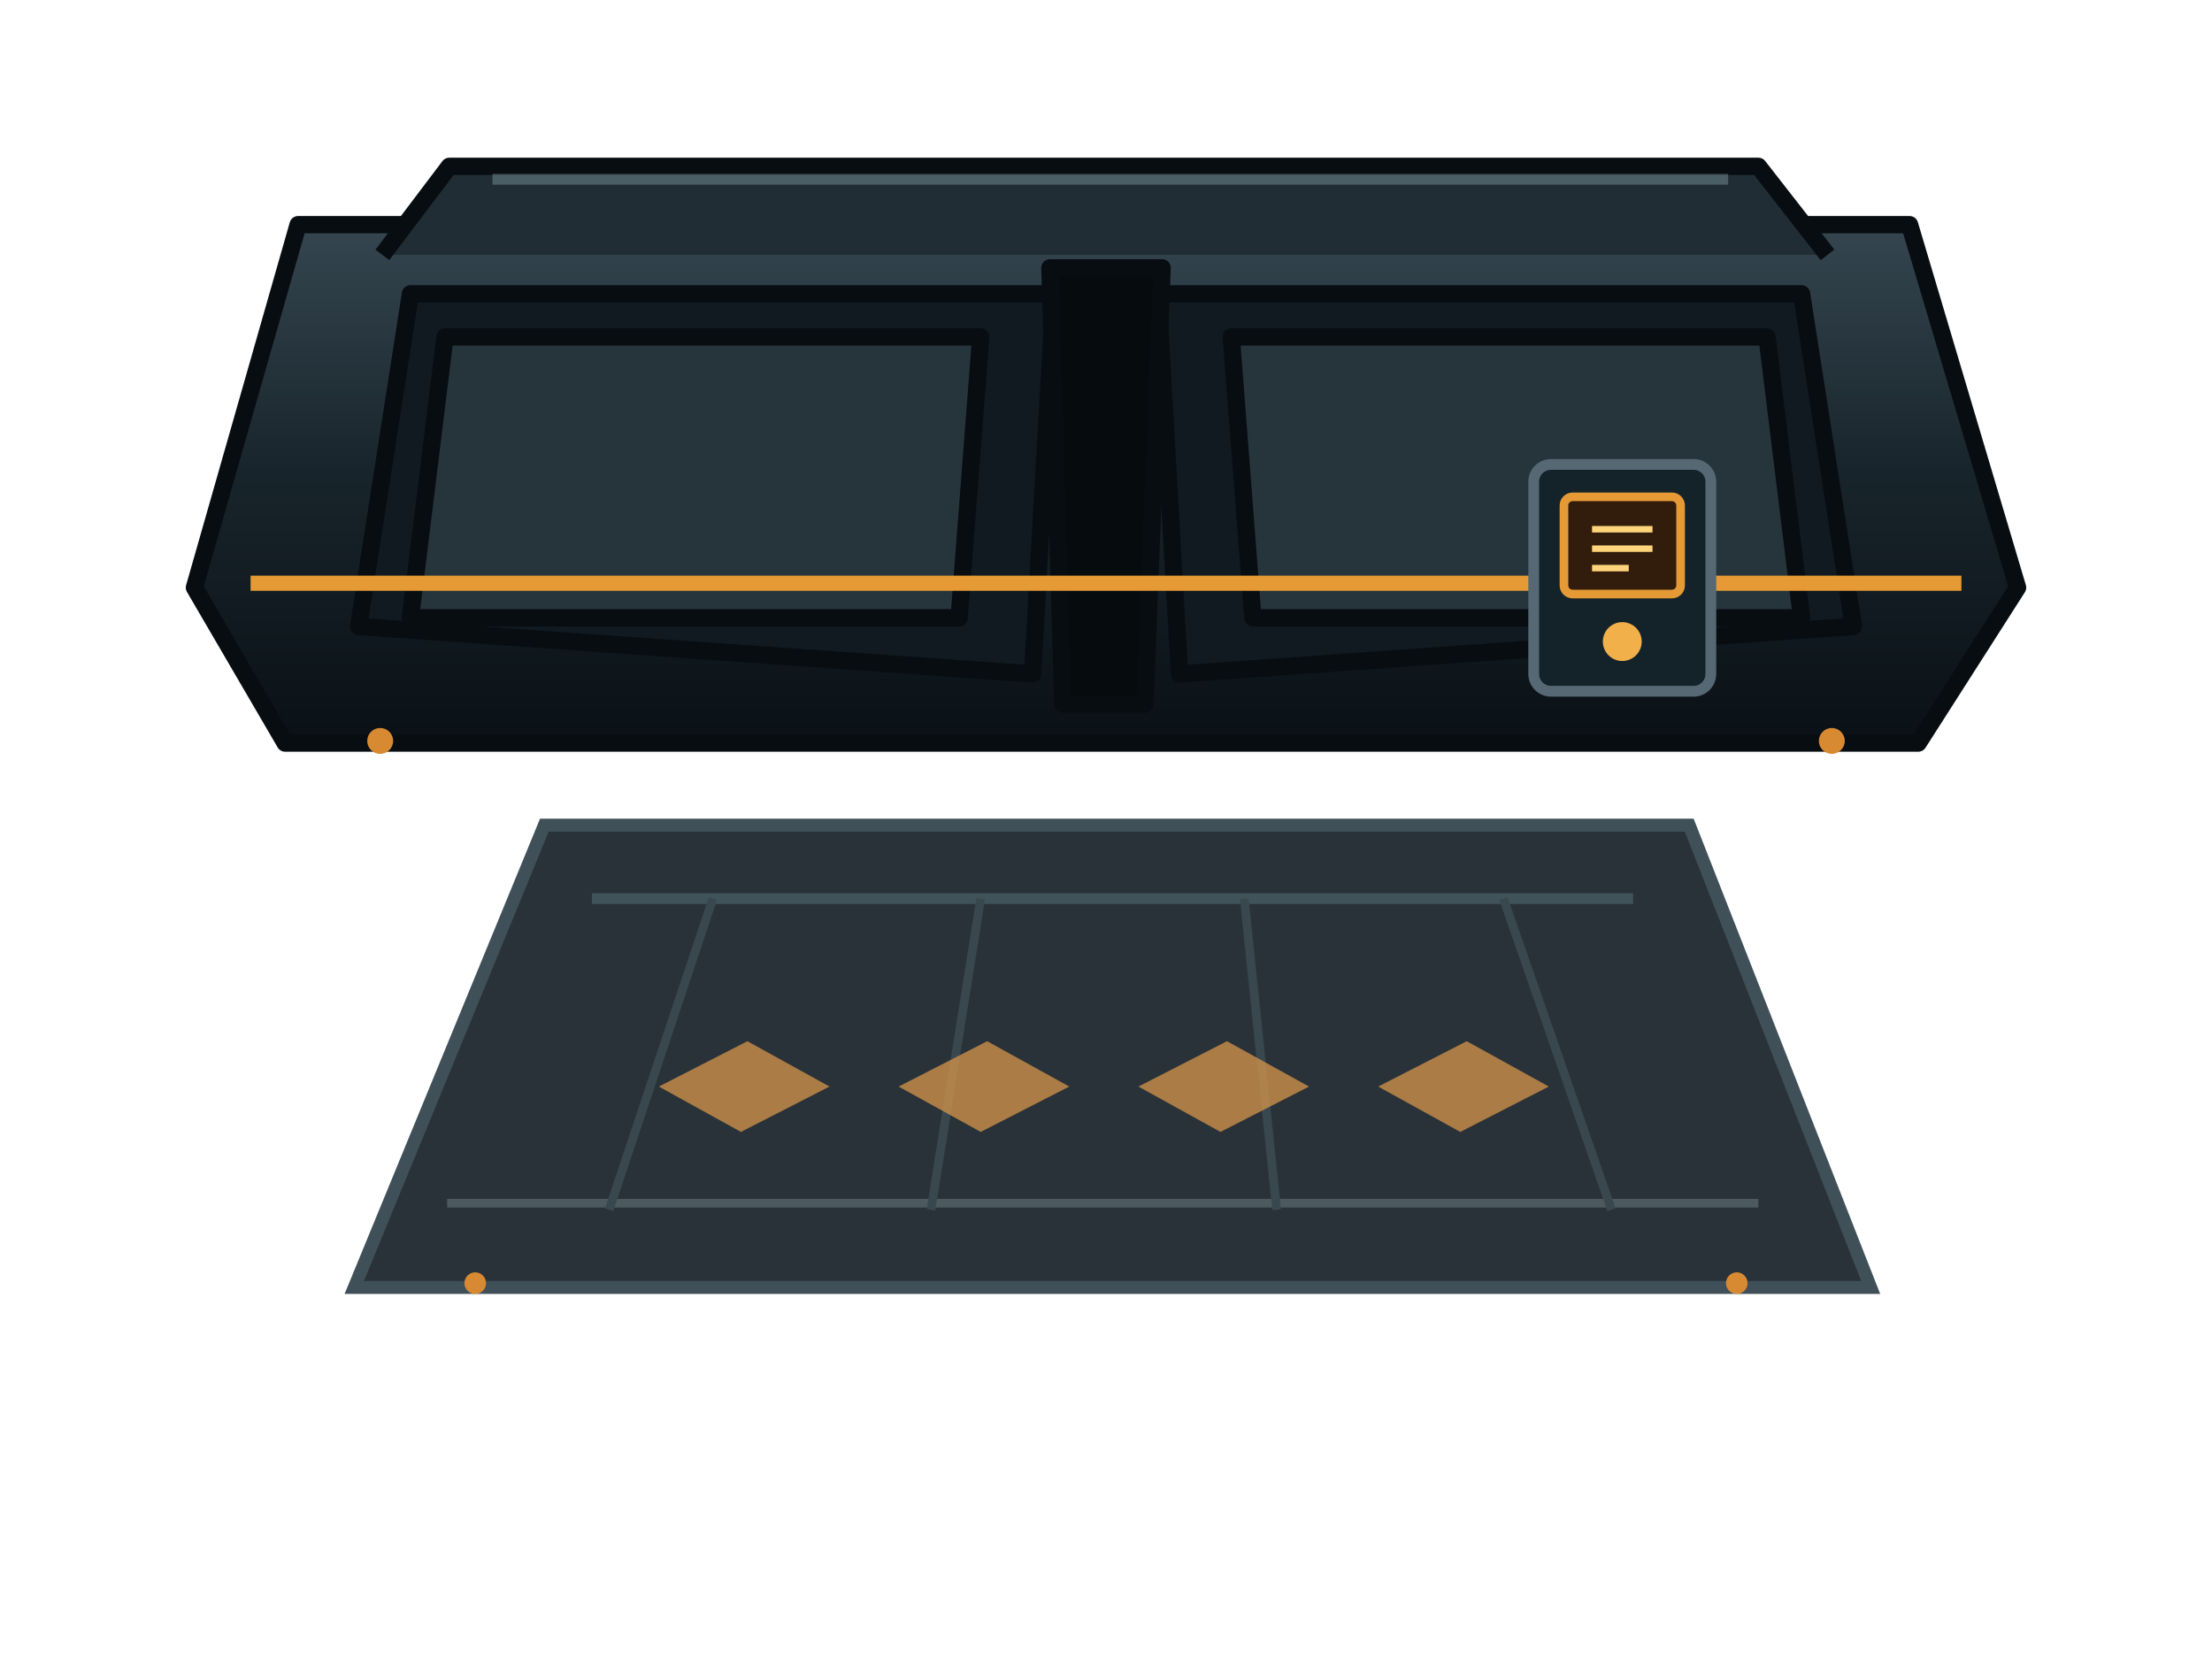
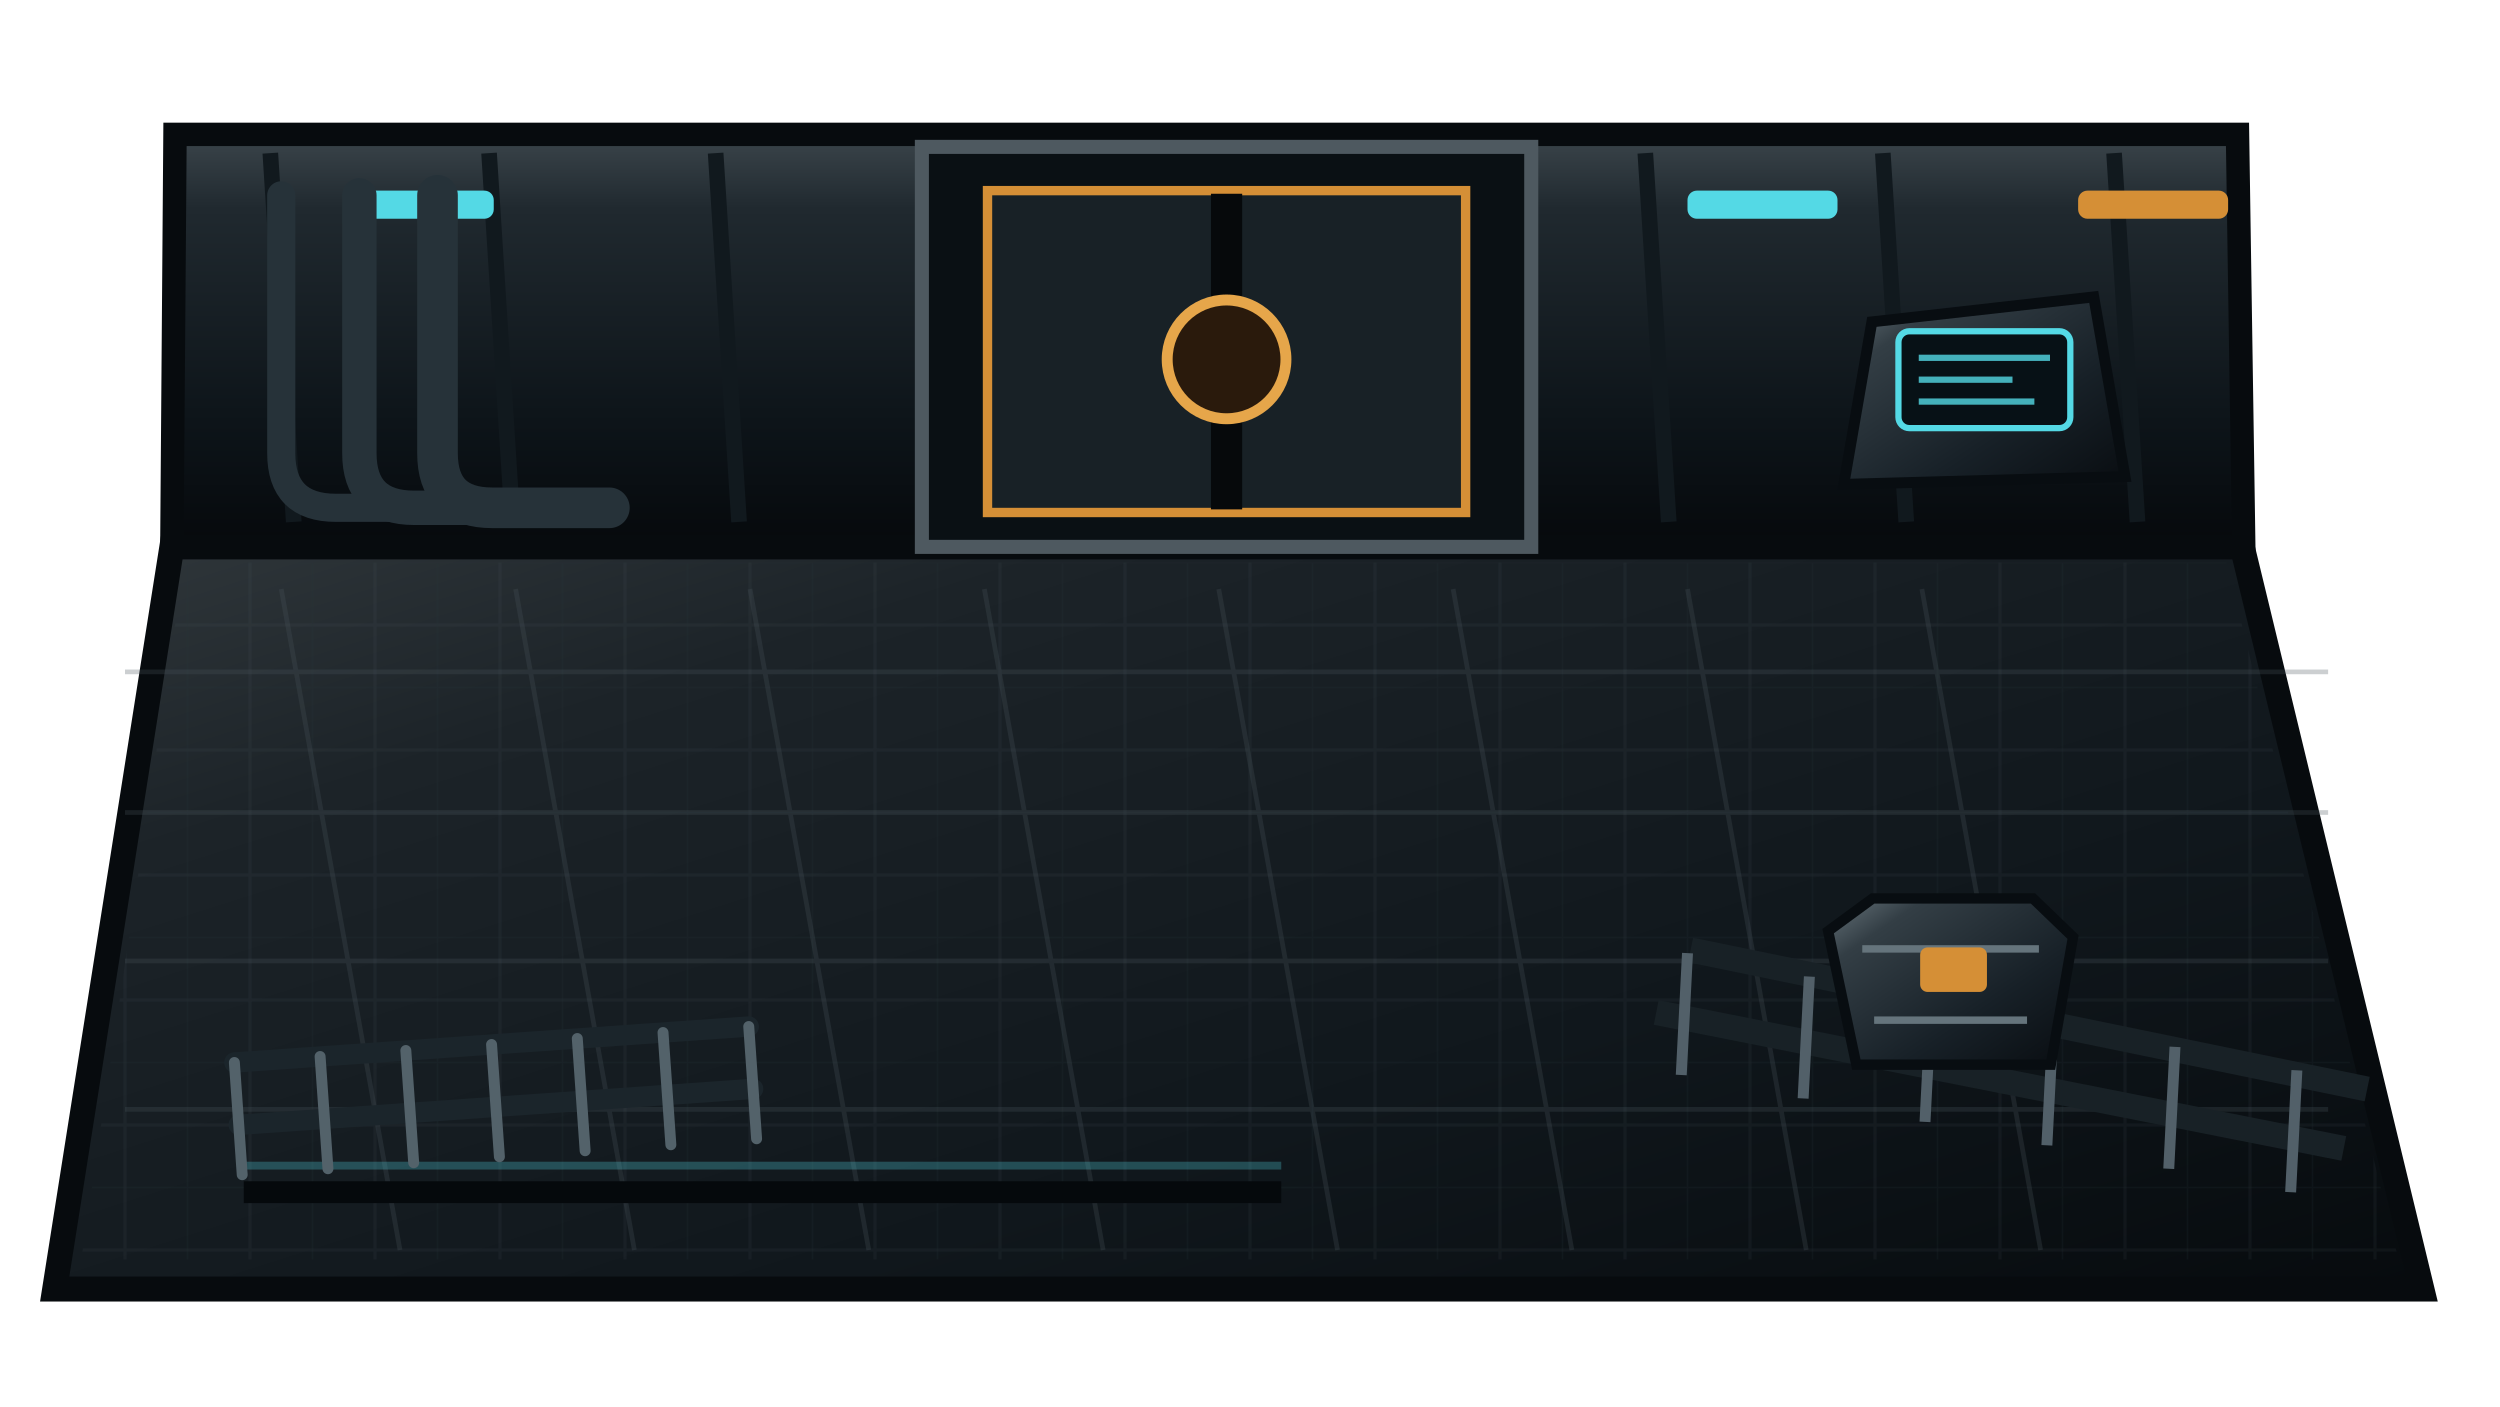
- <svg xmlns="http://www.w3.org/2000/svg" width="1024" height="768" viewBox="0 0 1024 768">
+ <svg xmlns="http://www.w3.org/2000/svg" width="1600" height="900" viewBox="0 0 1600 900">
  <defs>
-     <linearGradient id="m" x1="0" y1="0" x2="0" y2="1">
-       <stop stop-color="#354650" />
-       <stop offset=".48" stop-color="#18242b" />
-       <stop offset="1" stop-color="#0a1116" />
+     <linearGradient id="floor" x1="0" y1="0" x2="1" y2="1">
+       <stop stop-color="#30373b" />
+       <stop offset=".22" stop-color="#1c2328" />
+       <stop offset=".65" stop-color="#10171c" />
+       <stop offset="1" stop-color="#070b0e" />
    </linearGradient>
-     <linearGradient id="a" x1="0" y1="0" x2="1" y2="0">
-       <stop stop-color="#5c3415" />
-       <stop offset=".45" stop-color="#e79b34" />
-       <stop offset="1" stop-color="#563216" />
+     <linearGradient id="wall" x1="0" y1="0" x2="0" y2="1">
+       <stop stop-color="#3b454b" />
+       <stop offset=".18" stop-color="#20292f" />
+       <stop offset=".7" stop-color="#0d1419" />
+       <stop offset="1" stop-color="#06090c" />
    </linearGradient>
+     <linearGradient id="metal" x1="0" y1="0" x2="1" y2="1">
+       <stop stop-color="#69767d" />
+       <stop offset=".2" stop-color="#333e45" />
+       <stop offset=".65" stop-color="#172027" />
+       <stop offset="1" stop-color="#090d11" />
+     </linearGradient>
+     <radialGradient id="cyanGlow">
+       <stop stop-color="#fff" />
+       <stop offset=".16" stop-color="#54d9e5" />
+       <stop offset=".52" stop-color="#54d9e5" stop-opacity=".38" />
+       <stop offset="1" stop-color="#54d9e5" stop-opacity="0" />
+     </radialGradient>
+     <pattern id="grid" width="80" height="80" patternUnits="userSpaceOnUse">
+       <path d="M0 0H80V80H0Z" fill="none" stroke="#536067" stroke-width="2" opacity=".15" />
+       <path d="M40 0V80M0 40H80" stroke="#29343a" stroke-width="1" opacity=".25" />
+     </pattern>
  </defs>
-   <g stroke="#080d11" stroke-width="8" stroke-linejoin="round">
-     <path d="M90 272 L138 104 L884 104 L934 272 L888 344 L132 344Z" fill="url(#m)" />
-     <path d="M166 290 L190 136 L488 136 L478 312Z" fill="#101a20" />
-     <path d="M536 136 L834 136 L858 290 L546 312Z" fill="#101a20" />
-     <path d="M206 156 L454 156 L444 286 L190 286Z" fill="#26343c" />
-     <path d="M570 156 L818 156 L834 286 L580 286Z" fill="#26343c" />
-     <path d="M486 124 L538 124 L530 326 L492 326Z" fill="#060b0e" />
-     <path d="M116 270 L908 270" stroke="#e69a35" stroke-width="7" />
-     <path d="M177 118 L208 77 L814 77 L846 118" fill="#202d34" />
-     <path d="M228 83 L800 83" stroke="#7c98a2" stroke-width="5" opacity=".45" />
+   <path d="M110 350 L1435 350 L1550 825 L35 825Z" fill="url(#floor)" stroke="#070b0e" stroke-width="16" />
+   <path d="M118 360 L1425 360 L1535 806 L52 806Z" fill="url(#grid)" opacity=".75" />
+   <path d="M112 86 L1432 86 L1436 350 L110 350Z" fill="url(#wall)" stroke="#070b0e" stroke-width="15" />
+   <g stroke="#11191e" stroke-width="10">
+     <path d="M173 98 L188 334" />
+     <path d="M313 98 L328 334" />
+     <path d="M458 98 L473 334" />
+     <path d="M603 98 L618 334" />
+     <path d="M751 98 L766 334" />
+     <path d="M905 98 L920 334" />
+     <path d="M1053 98 L1068 334" />
+     <path d="M1205 98 L1220 334" />
+     <path d="M1353 98 L1368 334" />
  </g>
+   <g stroke="#48545b" stroke-width="3" opacity=".28">
+     <path d="M180 377 L256 800" />
+     <path d="M330 377 L406 800" />
+     <path d="M480 377 L556 800" />
+     <path d="M630 377 L706 800" />
+     <path d="M780 377 L856 800" />
+     <path d="M930 377 L1006 800" />
+     <path d="M1080 377 L1156 800" />
+     <path d="M1230 377 L1306 800" />
+     <path d="M80 430 L1490 430M80 520 L1490 520M80 615 L1490 615M80 710 L1490 710" />
+   </g>
+   <path d="M1060 648 L1500 735 M1082 608 L1515 697" stroke="#182126" stroke-width="16" />
+   <g stroke="#526069" stroke-width="7">
+     <path d="M1080 610 L1076 688" />
+     <path d="M1158 625 L1154 703" />
+     <path d="M1236 640 L1232 718" />
+     <path d="M1314 655 L1310 733" />
+     <path d="M1392 670 L1388 748" />
+     <path d="M1470 685 L1466 763" />
+   </g>
+   <path d="M156 746 L820 746" stroke="#54d9e5" stroke-width="5" opacity=".28" />
+   <path d="M156 763 L820 763" stroke="#05090c" stroke-width="14" />
  <g>
-     <rect x="710" y="215" width="82" height="105" rx="8" fill="#14232a" stroke="#566873" stroke-width="5" />
-     <rect x="724" y="230" width="54" height="45" rx="4" fill="#321d0d" stroke="#e69a35" stroke-width="4" />
-     <circle cx="751" cy="297" r="9" fill="#f1b04a" />
-     <path d="M737 245 L765 245 M737 254 L765 254 M737 263 L754 263" stroke="#ffd47a" stroke-width="3" />
+     <rect x="220" y="122" width="96" height="18" rx="6" fill="#54d9e5" />
+     <rect x="640" y="122" width="96" height="18" rx="6" fill="#d58f36" />
+     <rect x="1080" y="122" width="96" height="18" rx="6" fill="#54d9e5" />
+     <rect x="1330" y="122" width="96" height="18" rx="6" fill="#d58f36" />
  </g>
-   <g opacity=".88">
-     <path d="M252 382 L782 382 L866 596 L164 596Z" fill="#0d171d" stroke="#273942" stroke-width="6" />
-     <path d="M207 557 L814 557" stroke="#5b6f78" stroke-width="4" opacity=".5" />
-     <path d="M274 416 L756 416" stroke="#273c45" stroke-width="5" />
-     <path d="M330 416 L282 560 M454 416 L431 560 M576 416 L591 560 M696 416 L746 560" stroke="#1f3037" stroke-width="4" />
-     <path d="M305 503 L346 482 L384 503 L343 524Z M416 503 L457 482 L495 503 L454 524Z M527 503 L568 482 L606 503 L565 524Z M638 503 L679 482 L717 503 L676 524Z" fill="#d88a32" opacity=".72" />
+   <g fill="none" stroke="#263239" stroke-linecap="round">
+     <path d="M180 125 V290 Q180 325 215 325 H290" stroke-width="18" />
+     <path d="M230 125 V290 Q230 325 265 325 H340" stroke-width="22" />
+     <path d="M280 125 V290 Q280 325 315 325 H390" stroke-width="26" />
  </g>
-   <g fill="#d88a32">
-     <circle cx="176" cy="343" r="6" />
-     <circle cx="848" cy="343" r="6" />
-     <circle cx="220" cy="594" r="5" />
-     <circle cx="804" cy="594" r="5" />
+   <g transform="translate(1180 190)">
+     <path d="M0 120 L18 16 L160 0 L180 115Z" fill="url(#metal)" stroke="#080d11" stroke-width="7" />
+     <rect x="35" y="22" width="110" height="62" rx="7" fill="#071116" stroke="#54d9e5" stroke-width="4" />
+     <path d="M48 39 H132 M48 53 H108 M48 67 H122" stroke="#54d9e5" stroke-width="4" opacity=".8" />
+   </g>
+   <path d="M590 94 H980 V350 H590Z" fill="#0a1014" stroke="#4e5960" stroke-width="9" />
+   <path d="M632 122 H938 V328 H632Z" fill="#182126" stroke="#d58f36" stroke-width="6" />
+   <path d="M785 124 V326" stroke="#06090b" stroke-width="20" />
+   <circle cx="785" cy="230" r="38" fill="#2a1a0c" stroke="#e6a64a" stroke-width="7" />
+   <g transform="translate(150 680) rotate(-4)" stroke-linecap="round">
+     <path d="M0 0 H330 M0 40 H330" stroke="#1b252b" stroke-width="13" />
+     <g stroke="#53626a" stroke-width="7">
+       <path d="M0 0 V72" />
+       <path d="M55 0 V72" />
+       <path d="M110 0 V72" />
+       <path d="M165 0 V72" />
+       <path d="M220 0 V72" />
+       <path d="M275 0 V72" />
+       <path d="M330 0 V72" />
+     </g>
+   </g>
+   <g transform="translate(1170 575) scale(.95)">
+     <path d="M0 22 L30 0 L138 0 L165 26 L150 112 L19 112Z" fill="url(#metal)" stroke="#080d11" stroke-width="7" />
+     <path d="M23 34 H142 M31 82 H134" stroke="#65747c" stroke-width="5" />
+     <rect x="62" y="33" width="45" height="30" rx="5" fill="#d58f36" />
  </g>
</svg>
